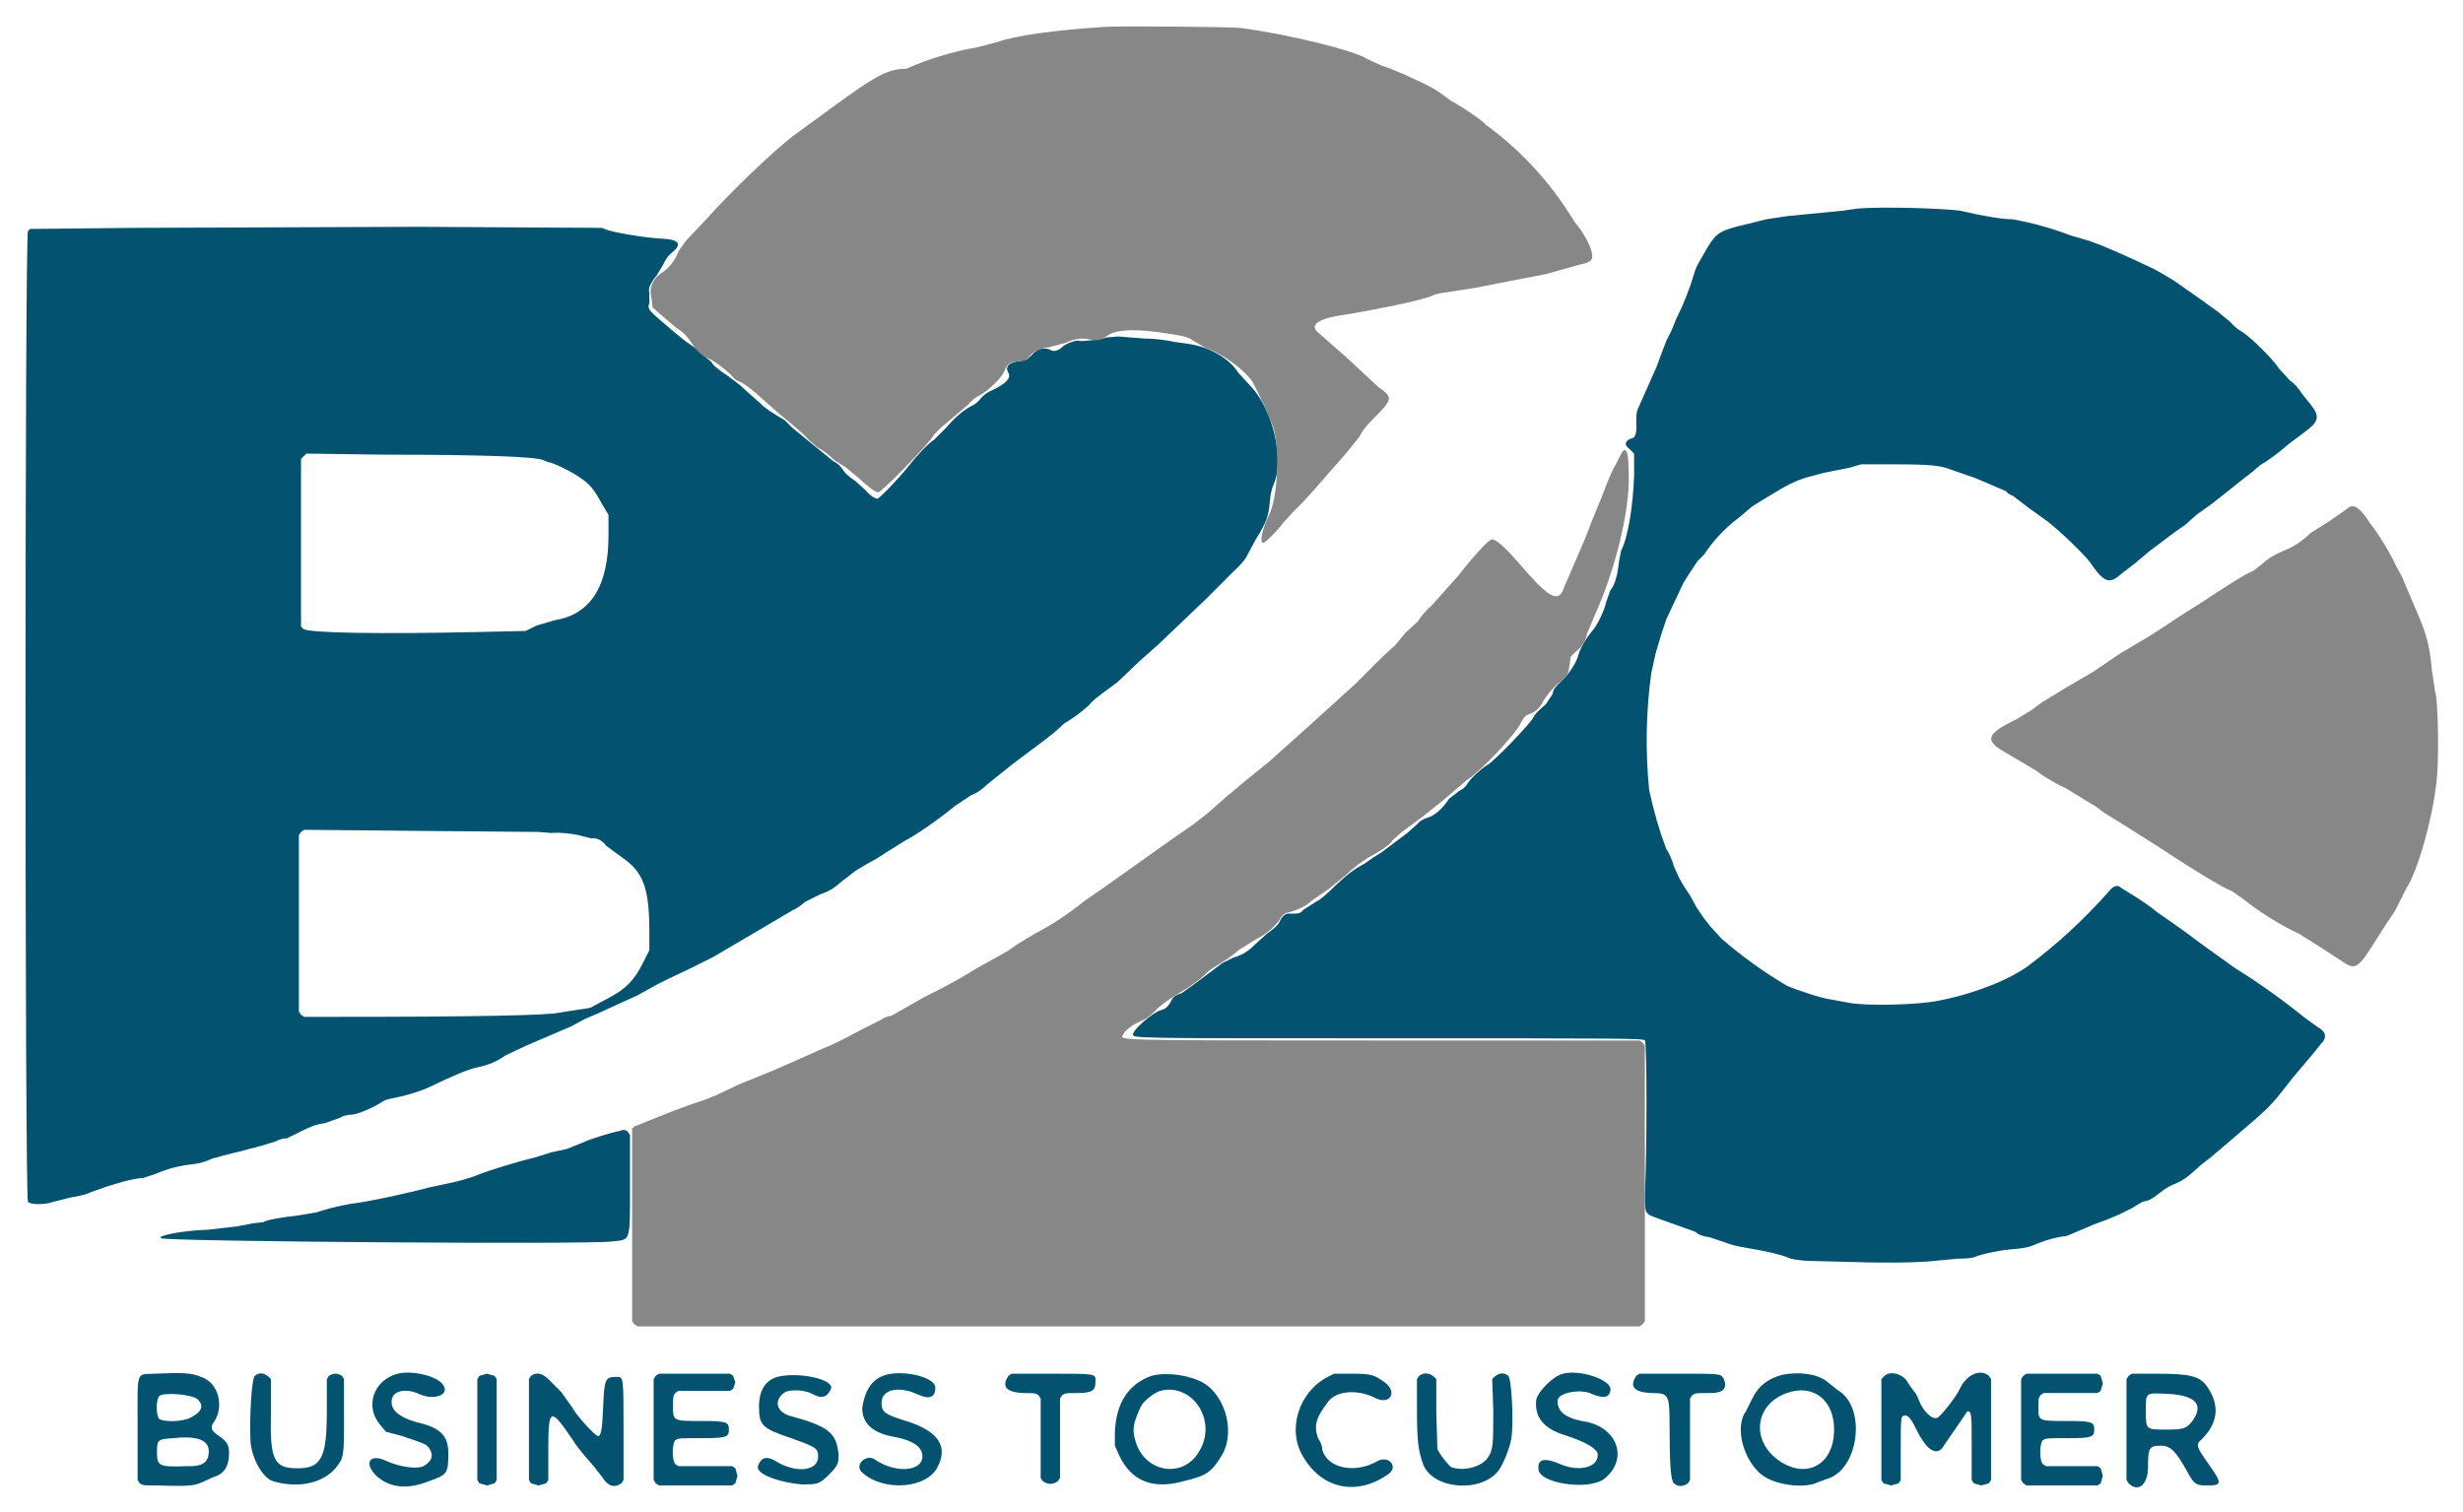
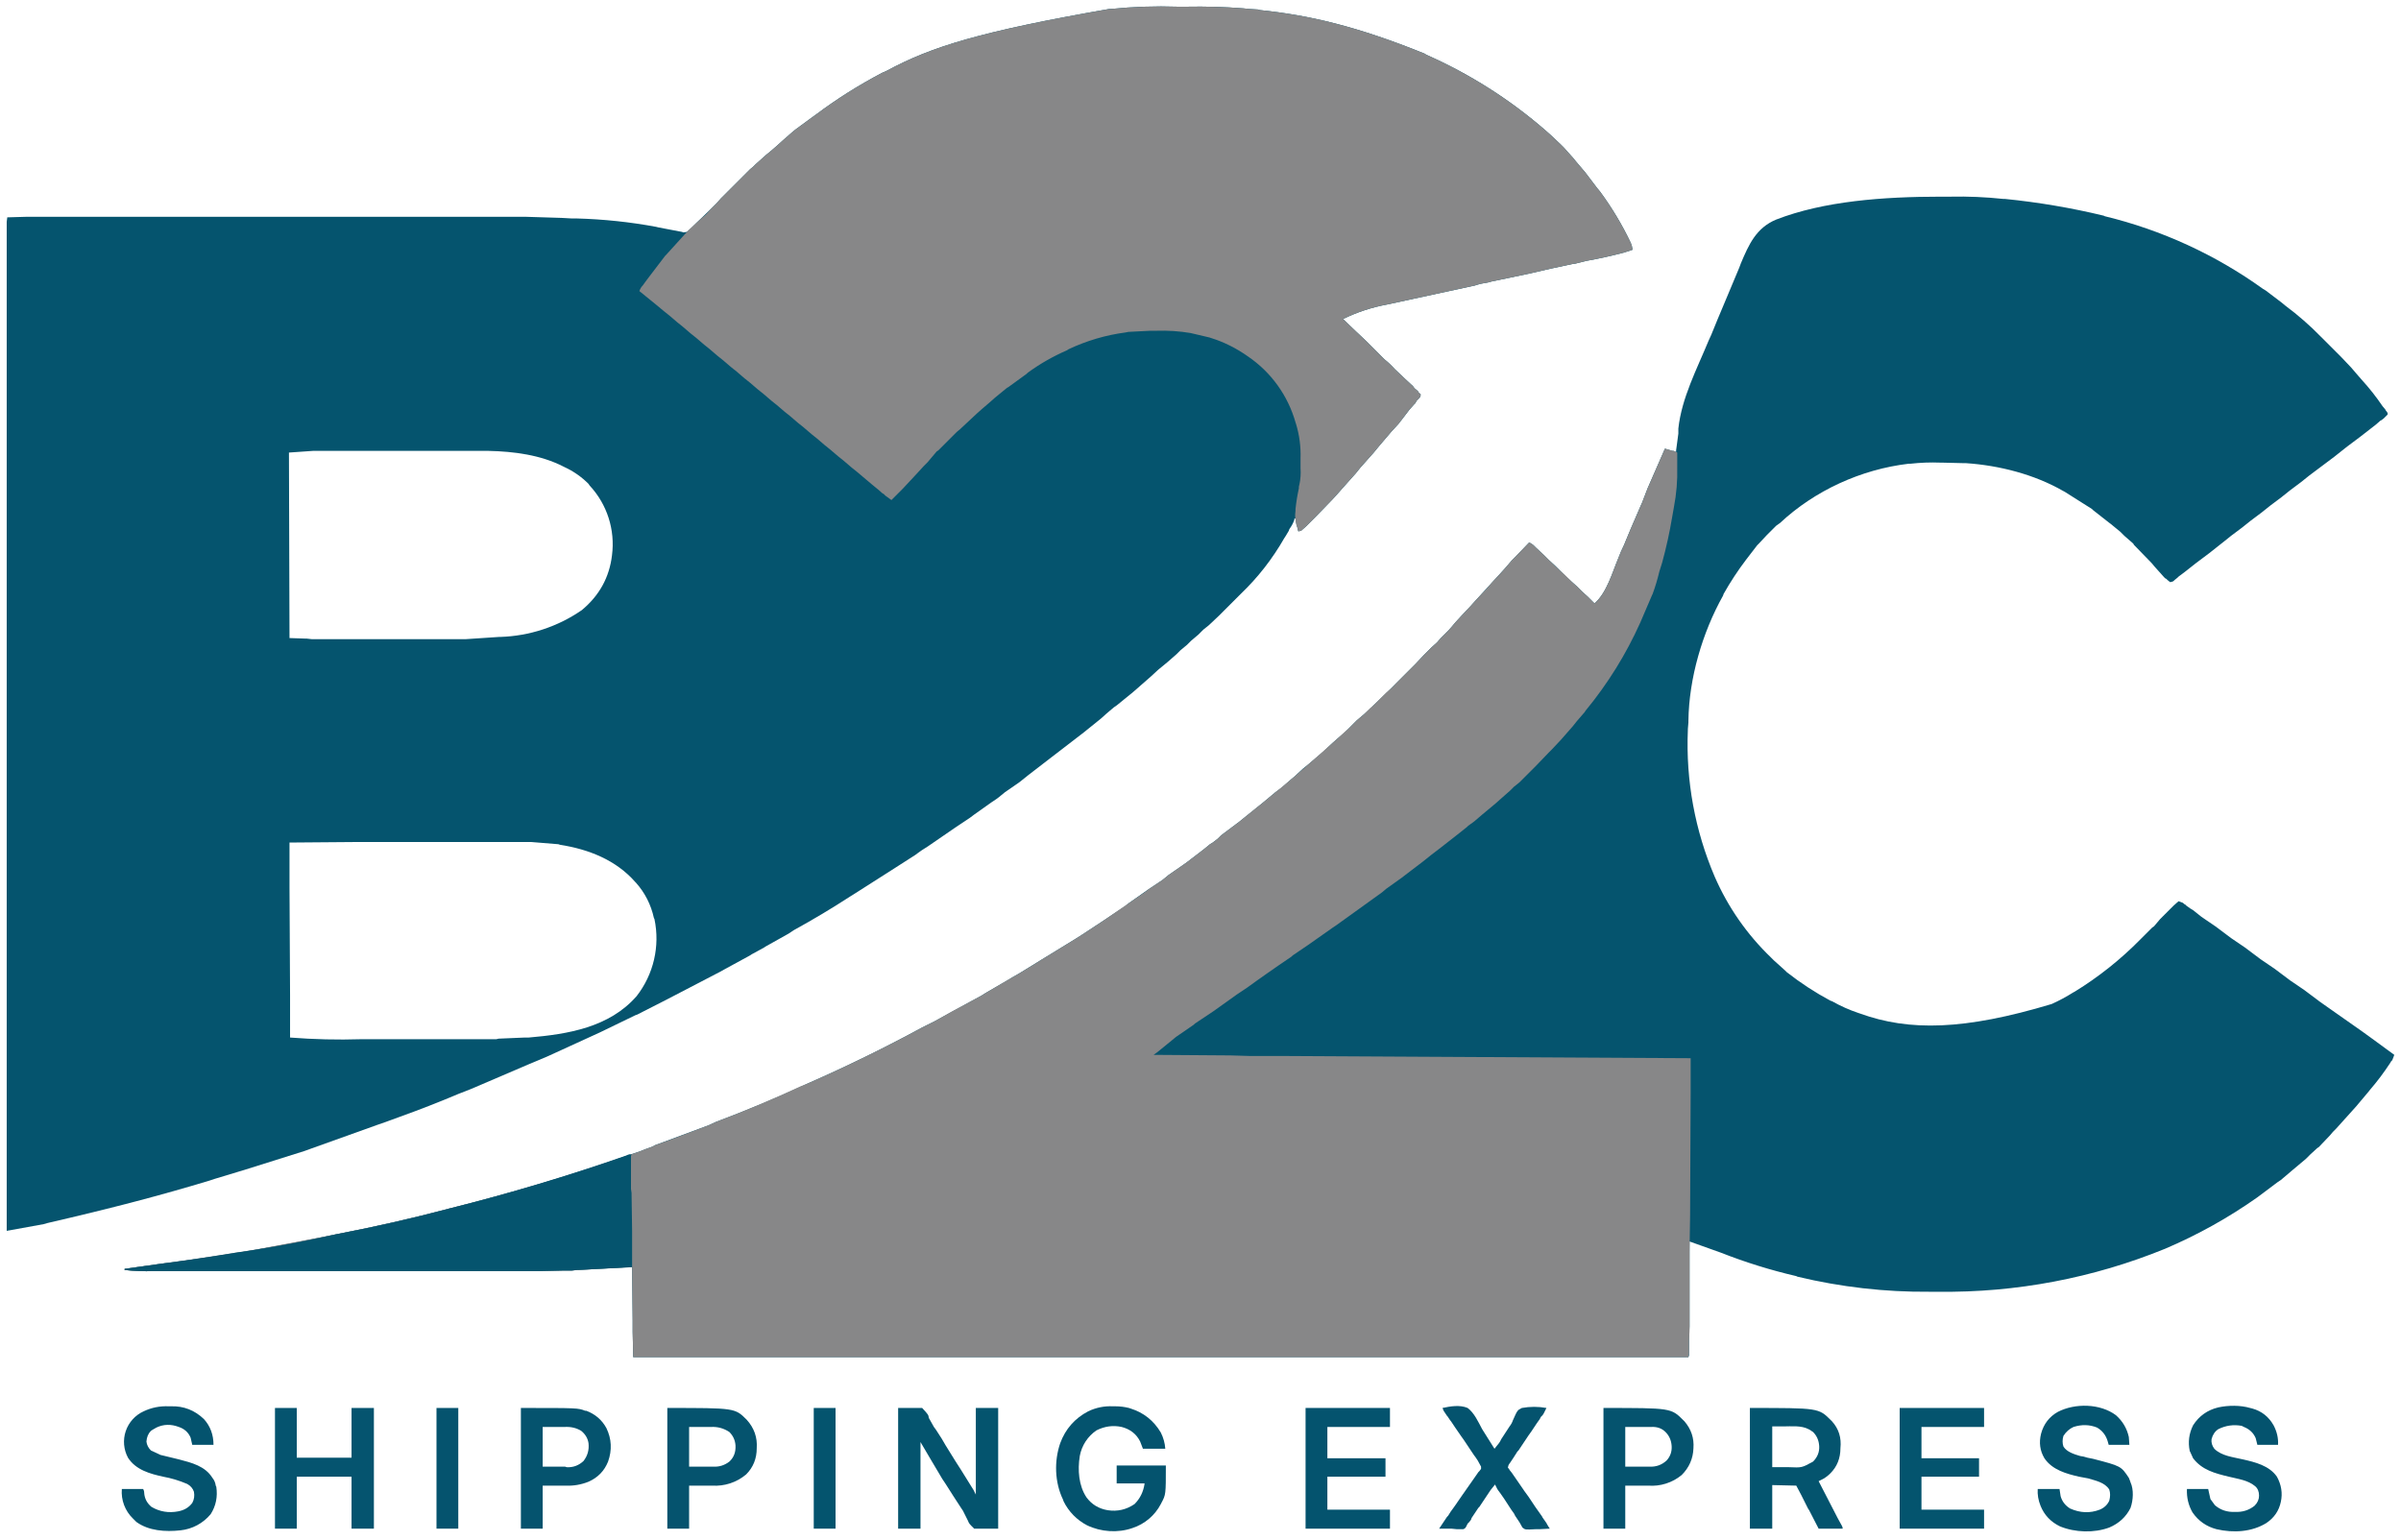
- <svg xmlns="http://www.w3.org/2000/svg" role="img" aria-label="B2C — Business to Customer" fill-rule="evenodd" viewBox="300 738 2291 1406">
-   <path fill="#03526F" d="m2028 932-14 2-51 5-20 3-16 4c-26 6-30 8-38 21-8 14-11 18-13 25a252 252 0 0 1-17 43l-4 10-5 10-5 13-4 11-16 36c-3 6-3 8-3 16q1 15-5 15-9 4-1 10l4 4v20c-1 30-6 59-12 70l-2 10q-2 20-8 27l-4 11c-1 6-8 22-13 27-6 7-12 18-13 23-2 7-9 18-17 25-5 5-6 6-7 11l-6 9c-9 8-10 9-12 13-5 8-38 42-43 44-5 3-14 11-18 17q-2 4-8 7l-9 7q-10 15-21 18-6 2-9 6l-9 8-12 9-12 9-8 5-7 5c-11 6-15 9-28 21q-13 13-18 15l-11 7c-4 4-4 4-13 4q-6-1-10 8-2 4-12 11l-12 11q-8 8-19 11l-10 5-28 21-10 7q-7 2-9 6-4 9-11 10c-8 3-25 18-25 22s-8 4 239 4c216 0 236 0 237 2 2 1 2 105 0 143 0 16 0 18 8 21l11 4 14 5 14 5q4 4 13 5l15 5q7 3 20 5 29 5 38 9c5 2 8 2 17 3l39 1c27 1 64 1 81-1l21-2q13 0 17-2c8-3 23-6 36-7 9-1 12-1 21-5q15-6 27-7l12-5 14-6 11-4 12-5 12-6 10-6c6-1 8-2 17-9q6-5 14-8c9-4 13-8 23-17l9-7 13-11 21-18c19-16 24-22 29-28l15-19 17-20 8-10q9-9-4-16l-11-8a658 658 0 0 0-66-47l-32-23-12-9-14-10-13-9q-11-9-26-18l-8-5q-5-5-12 4a498 498 0 0 1-75 69c-18 13-51 26-83 32-19 4-67 5-83 2l-16-3c-9-1-33-9-42-13a413 413 0 0 1-61-44l-10-11-7-9-6-9-6-11-6-9-4-7-5-11c-1-4-4-12-7-16l-5-14-4-13-4-15-3-13a461 461 0 0 1 2-109l4-18 5-17 5-15 16-34 7-11 6-9 6-6 5-7c8-11 20-22 27-27l13-11 13-8 15-9q14-8 27-11l11-3 10-2 15-3 10-3h31c33 0 43 1 53 5l23 8 28 12q2 3 6 4l13 10 18 13c10 7 36 32 41 39 13 19 18 21 29 11l13-10 13-11 12-9 12-9 10-7 10-9 14-10 14-11 15-12 9-7 7-6q12-7 27-20l16-12c12-9 13-14 4-25l-8-10q-5-8-11-12l-10-11c-6-9-25-28-34-34q-7-4-11-9l-12-10-21-15-20-14-10-6-9-5-17-8-18-8-14-6-11-4-17-5a300 300 0 0 0-54-15q-14 0-49-8c-14-2-70-4-95-2M424 950l-96 1-2 2c-3 3-3 899 0 903 2 3 16 3 24 0l16-4q13-2 19-5l14-5 10-3c6-2 18-5 24-5l12-4q16-7 35-9 9-1 17-5l11-3 16-4 19-5 13-4q6-3 11-3l10-5c12-6 17-8 25-9l14-5q5-3 12-3c6-1 18-6 26-11q4-3 10-4c11-2 25-6 34-10q35-17 46-19 15-3 26-11l19-9 42-18 13-7 14-6 13-6 22-10 18-10 12-6 17-8 24-12 73-43q5-2 12-8l14-7c9-3 13-6 20-12l13-10 10-6 9-5 11-7 16-10c10-5 33-21 46-32l15-10q8-3 15-10l25-20 16-12 12-9 9-7 10-9q12-7 23-17c4-5 7-7 26-21l21-20 17-15 44-42 27-27q10-9 13-16l7-13c10-16 12-22 13-34q1-12 4-18c10-24-2-71-22-91l-11-12c-8-13-26-24-46-27l-14-2c-4-1-16-3-27-3l-25-2-11 1c-5 2-24 4-25 3-2-1-11 2-15 5q-7 7-13 3-9-3-16 5c-5 5-5 5-12 6q-15 2-10 11 4 7-15 16-7 3-11 8t-9 7q-11 6-23 20l-11 11q-9 6-25 26c-7 9-26 29-28 29q-5-1-11-8l-10-9q-8-5-11-10t-9-8l-16-13-22-18-7-7q-19-11-23-16l-8-7-11-10-12-9c-5-3-14-10-14-12l-6-5-9-8-10-7-11-9-14-12c-8-7-10-9-8-14v-10q-2-5 7-16l6-10q3-7 8-11 15-12-10-13c-18-1-44-6-50-8l-5-2-170-1zm159 212-3 3v156l2 2c4 4 72 5 162 3l45-1 10-5 17-5q50-8 50-79v-19l-6-10c-8-15-12-19-21-25-7-5-25-14-29-14l-5-2c-7-3-53-5-147-5l-73-1zm-3 350-2 3v164l2 3 3 2h34q188 0 204-4l19-3q10-1 12-3l15-8c15-8 23-16 31-32l6-12v-18c0-40-6-55-25-68l-15-11q-6-8-14-7l-8-2c-5-2-23-4-29-3l-12-1-113-1-105-1zm297 278c-10 2-29 8-35 11l-15 6-14 3-16 5c-17 4-42 12-50 15-9 4-24 8-35 10l-14 3c-10 3-54 13-72 15q-17 3-32 8l-18 3c-11 1-29 4-31 6l-9 1-16 3-26 3c-27 1-49 6-44 8 4 3 398 6 419 3 18-2 17 2 17-54v-45l-2-3q-3-3-7-1m-433 226c-18 1-16-5-16 52v47l2 3c3 2 3 2 18 2 29 1 33 0 40-3l11-5q15-4 14-25c-1-6-2-8-12-15q-7-5-2-11c10-15 4-37-12-42-9-4-18-4-43-3m226 0c-23 6-31 31-16 48l5 6 15 4c21 7 23 8 25 11q7 10-5 17c-6 3-22 1-35-5-15-7-21 2-9 14q19 17 49 5c17-6 18-7 18-26 0-17-8-24-30-29q-27-8-22-23c3-7 15-8 25-3 16 7 31-1 20-11-8-7-28-11-40-8m1084 0c-9 2-23 16-25 24q-3 24 26 33 28 9 31 17c2 13-17 18-35 10q-21-9-20 4c-1 14 46 21 61 10 24-19 12-50-21-54q-24-5-22-20c2-7 23-10 32-5q17 7 17-5c-1-9-29-18-44-14m-1217 2c-3 3-5 38-4 61 1 15 11 34 21 37 23 7 46 2 58-12 8-10 8-10 8-49v-34l-2-3q-6-4-12 0l-2 3v30c0 43-5 53-27 53s-26-7-25-51v-32l-2-2q-7-6-13-1m209 0-2 3v94l2 3 7 2 7-2 2-3v-94l-2-3-7-2zm48 0-2 3v94l2 3 7 2 7-2 2-3v-28c0-40 2-40 23-9 4 7 15 19 20 25l7 9q8 13 18 6l2-3v-46c0-52 0-50-7-50-10 0-11 2-12 29-1 22-2 26-5 26-2 0-20-19-24-27l-10-14-10-10q-10-11-18-5m116 0-2 3v94l2 3 3 2h68l3-2 2-7-2-7-3-2h-50l-3-2c-3-4-3-18 0-22 3-2 3-2 24-2 24 0 26-1 26-8s-2-8-26-8c-26 0-26 0-26-14 0-8 0-9 2-12l3-2h48l3-2 2-6-2-6-3-2h-66zm209 1q-14 7-17 29 0 22 31 27 25 5 25 18c0 14-25 16-44 3-8-6-20 5-12 12 20 18 60 15 70-5q15-28-26-42c-23-7-26-9-26-18 0-12 15-16 33-8q17 8 17-6c0-11-36-18-51-10m119-1q-10 15 14 16c10 0 11 0 14 2l2 3v74l2 3q7 5 14 0l2-3v-74l2-3c3-2 4-2 13-2 15 0 18-2 18-11 0-7 1-7-41-7h-37zm133 0q-33 12-34 54v11l4 9q17 36 60 24c21-5 26-8 36-25 13-23 1-60-23-69-14-6-33-7-43-4m164 1c-27 14-38 49-23 74 18 31 51 37 80 16 9-7-1-18-12-11-20 11-45 6-50-11q0-5-4-11c-4-11-2-19 8-32 7-12 27-14 44-6 14 8 23-4 10-14-10-7-12-8-31-8h-16zm85-1-2 3v25c0 33 1 41 6 55 10 23 54 26 70 5 5-7 11-23 12-31 2-16 0-54-3-57q-6-5-13 1l-2 2 1 29c0 31 0 37-5 44-6 9-23 13-34 9-2-1-11-12-13-17l-1-34v-31l-2-2q-7-6-14-1m202 0q-10 15 14 16c16 0 17 1 17 30 0 36 1 51 4 54q6 5 13 0l2-3v-76l2-3c3-2 4-2 14-2q22 1 15-14c-3-4-3-4-42-4h-36zm136-1q-20 5-28 22l-6 12c-11 15-2 47 16 60 13 9 39 12 51 6l8-3c30-8 38-67 10-83l-10-8c-9-7-26-9-41-6m95 1-3 3v94l2 3 7 2 7-2 2-3v-28c0-31 0-32 4-32q4-1 10 12 14 28 24 19l24-35c4 0 4 3 4 34v30l2 3 7 2 7-2 2-3v-94l-2-3c-8-7-21-1-27 12-3 7-18 26-21 27-5 2-13-6-17-16q-2-6-5-9l-5-7c-4-9-17-12-22-7m129 0-2 3v94l2 3 3 2h66l3-2 2-7-2-7-3-2h-48l-3-2c-3-4-3-18 0-22 3-2 3-2 23-2 23 0 25-1 25-8s-2-8-26-8c-26 0-26 0-26-13 0-7 0-8 2-11l3-2h50l3-2 2-7-2-7-3-2h-66zm98 0-2 3v94l2 3c9 9 18 1 18-15 0-18 1-20 12-20 9 0 14 5 25 25 6 11 8 12 18 12 14 0 14-2 2-19s-13-19-7-24q23-23 5-49c-7-10-16-12-48-12h-22zm-1257 1q-17 5-17 28c0 17 3 20 30 29 22 8 25 9 25 17 0 14-21 16-40 4q-12-7-16 5c-2 7 18 15 41 17 14 0 16 0 25-9s9-11 9-19c-2-20-9-26-46-36-12-4-14-14-5-21 5-4 20-3 27 1q12 7 17-5c3-9-31-16-50-11m356 13c-6 2-16 10-18 15-7 15-8 21-5 31 8 30 44 36 59 11 18-28-5-65-36-57m583 2c-31 11-34 47-4 65 24 14 47 1 48-29 1-29-19-45-44-36m336 2c-2 3-2 3-2 15 0 17 0 17 19 17 17 0 19-1 25-9q14-21-20-24c-18-1-19-1-22 1m-1850 1c-3 4-3 17 0 21 4 3 21 3 29-1q16-8 7-17c-5-5-33-7-36-3m13 39c-14 1-15 1-15 13 0 13 2 14 28 13q19 1 20-11 3-19-33-15" />
-   <path fill="#878787" d="M1328 763c-47 3-83 8-100 14l-19 5a279 279 0 0 0-66 20c-17 0-28 6-69 36l-37 27c-19 15-56 50-81 78l-18 19-7 10q-4 11-13 18-16 10-12 25l1 9 8 7 14 12c8 5 10 8 15 15q6 10 16 14c5 2 19 13 22 17q2 3 8 5 7 4 19 15l17 15c10 8 23 19 26 23l8 7q9 5 16 12l11 7 12 10q14 13 18 13c3 0 45-43 50-51q3-5 14-14l19-16q6-7 11-9c9-5 20-16 23-22 3-8 5-9 14-10q7 0 10-5 6-7 18-8l15-4q13-6 23-3 8 2 15-3 11-9 48-4c27 4 27 4 33 8l12 7c16 5 41 24 45 35l4 8c2 5 8 15 8 18l4 9c8 18 6 70-3 86-5 10-9 25-5 25 2 0 12-10 19-19l10-11 8-8 11-12 13-15 15-17 13-16q4-8 12-16c20-20 20-21 6-31l-29-27-25-22q-18-13 28-19c28-5 59-11 74-16q6-3 15-4l26-4 67-13 32-9q12-2 11-8c0-7-8-22-16-31l-7-11a306 306 0 0 0-76-80c-3-4-24-18-32-22l-11-8c-6-5-43-22-54-25l-13-6c-12-8-73-23-118-29-8-1-113-2-126-1m480 397-2 4-3 6c-3 5-5 9-13 30l-9 22-7 18-6 14-13 30c-5 16-14 11-43-23q-20-23-25-21c-3 1-17 16-30 33l-25 28q-9 8-13 15l-12 11-9 11-12 11-25 25-43 39-38 34-21 17-18 15-17 15-14 11-16 11-69 49-16 11a282 282 0 0 1-47 31l-15 9-10 7-9 5-18 10c-21 13-33 19-51 28l-21 12-9 5q-6 1-10 4l-16 8-17 9-10 5-14 6-18 8-25 11-32 13-21 10-10 4-12 4-19 7-35 14-2 2v179l2 3 3 2h932l3-2 2-3v-256l-2-3-3-2h-239c-261 0-244 0-241-6 1-3 9-9 16-12q6-2 13-9c6-7 19-15 31-22l11-8 10-9q20-12 26-18l16-10q14-7 22-18 3-6 8-7 15-4 22-11l16-11 16-13c7-7 18-15 24-18 8-4 18-11 19-14l9-8 19-14 15-12 5-4 7-6 7-6 7-6c13-8 46-43 51-54q3-6 6-7 11-4 14-12c5-8 8-11 14-17 9-6 10-9 11-18l1-7 5-5q9-7 10-16l8-19c18-40 32-95 31-129q0-32-7-20m677 50-7 5-13 9-16 10q-11 11-24 16-14 6-20 12l-9 7c-8 3-29 17-49 30l-19 12-15 10-14 9-27 16-25 17-24 14-23 14-11 8-13 8c-29 14-31 20-9 32l27 16c9 7 22 14 27 16l18 11 10 6 8 6 21 13 30 19c27 18 61 39 68 41l10 7a274 274 0 0 0 53 33l19 12 20 13c13 9 15 8 33-21l7-11 10-15 10-20c11-17 24-63 28-97 3-19 2-79-1-87l-3-20c-2-21-4-31-14-54l-14-33-5-9a230 230 0 0 0-25-41q-12-19-19-14" />
+ <svg xmlns="http://www.w3.org/2000/svg" role="img" aria-label="B2C Shipping Express" viewBox="240 192 4296 2756">
+   <path fill="#05546E" d="M2347 204h16q51-1 102 3l9 1 17 1 3 1c88 9 174 29 295 78l3 2a847 847 0 0 1 214 136l9 8 17 16 6 6 17 19 4 5 11 13 6 7 22 29 5 6a560 560 0 0 1 55 92l1 3 1 3 1 6-12 4-3 1q-34 9-68 15l-20 5h-2l-42 9-39 9-67 14-3 1-16 3-7 2-3 1-157 34a304 304 0 0 0-79 26l23 22 18 17 17 17 16 16q10 8 19 18l18 17 14 13 3 4 6 5 1 2 4 4q0 4-3 7l-2 2-2 2-3 5-2 2-8 9-13 17-7 9-12 13-23 27-9 11-24 27-8 10-25 28-7 8-10 11-31 32-3 3-13 13-9 8-5 1-2-8-1-2-2-13h-2v2q-3 9-9 17l-1 3-6 10-2 3q-32 56-78 100l-8 8-6 6-4 4-13 13-8 8-18 17-10 8-9 9-13 11-7 7-12 10-7 7-16 14-17 14-13 12-8 7-24 21-16 13-11 9-4 3-3 2-13 11-10 9-31 25-13 10-52 40-35 27-15 12-26 18-11 9-4 3-9 6-31 22-8 6-27 18-48 33-11 7-7 5-4 3-39 25-69 44-8 5a1611 1611 0 0 1-102 61l-9 6-41 23-3 2-22 12-3 2-44 24-9 5-98 51-51 26-3 1-64 31-94 43-31 13-105 45-23 9q-52 22-105 41l-33 12-3 1-3 1-120 43-11 4-108 34-10 3-43 13-9 3c-86 26-173 49-290 76l-7 2-66 12V589l1-8 35-1h892l65 2 18 1h9q72 2 142 15l4 1 42 8 3 1 6-1 6-5 3-3 2-2 6-6 26-25 10-10 8-9 14-14 2-2 6-6 7-7 7-7 3-3 13-13 6-5 2-2 2-2 19-17 5-4 14-12 11-10 16-14 6-5 30-22 7-5q56-42 119-75l7-3c81-44 170-71 399-111h3q60-6 119-4M802 999h-2l-43 3 1 332 29 1h2l9 1h275l60-4h2a272 272 0 0 0 146-48q47-39 54-98a154 154 0 0 0-40-125l-2-3q-19-19-43-30l-2-1c-41-21-89-27-134-28zm-44 701v80l1 193v76q64 5 127 3h242l4-1 47-2h7c70-6 144-18 193-74a168 168 0 0 0 32-138l-1-2q-8-36-32-63l-1-1c-35-40-84-59-135-67l-3-1-49-4H882z" />
+   <path fill="#05546E" d="M3713 544h17q47-1 94 4h3q90 9 177 30l2 1a813 813 0 0 1 283 130l5 3 29 22 6 5a535 535 0 0 1 64 56l8 8 17 17 11 11 18 19 12 14 7 8a424 424 0 0 1 37 47l5 6 1 2q4 4 3 7l-7 7-4 3-2 1-8 7-27 21-24 18-24 19-24 18-20 15-15 12-20 15-15 12-20 15-15 12-20 15-15 12-20 15-15 12-24 19-24 18-19 15-12 9-2 2-5 4-2 2-2 1-4 1-5-4-2-2-2-1-2-2-17-19-5-6-32-33-1-2-16-14-7-7-17-14-4-3-28-22-2-2-49-31-2-1c-52-30-115-46-174-50h-3l-41-1h-3q-26-1-53 2h-3c-85 10-168 48-230 106l-7 5-14 14-3 3-14 15-3 3-20 26q-22 29-40 61l-1 3c-37 66-61 148-62 224v3l-1 12v2a602 602 0 0 0 48 262 449 449 0 0 0 101 145l5 5 20 18 3 3q37 29 78 51l3 1q23 13 47 21l3 1c88 32 187 30 343-17q20-9 39-21l2-1a619 619 0 0 0 118-94l3-3 5-5 8-8 5-5 3-2 11-13 8-8 2-2 3-3 6-6 3-3 2-2 9-8 8 3 2 2 2 1 2 2 7 5 5 3 15 12 25 17 28 21 25 17 28 21 25 17 28 21 25 17 28 21 27 19 47 33 18 13 41 30-3 8-1 2-2 2-1 2q-17 26-36 48l-4 5-16 19-5 6-36 40-4 4-2 2-5 6-20 21-3 2-12 11-8 8-25 21-20 17-6 4-32 24-4 3a890 890 0 0 1-165 92 1039 1039 0 0 1-406 77h-16q-119 1-236-27l-2-1q-69-16-135-42l-56-20v152l-1 21v31l-1 3H1373l-1-45v-21l-1-95h-7l-89 5h-2l-10 1h-14l-43 1H515q-26 1-52-2v-2l64-9a3427 3427 0 0 0 280-46l5-1 30-6q98-19 195-44l7-2a3657 3657 0 0 0 319-95l24-8 2-1 8-3 11-4 3-2 97-36 13-6a2316 2316 0 0 0 167-70 2699 2699 0 0 0 202-99l22-11 84-46 8-5 43-25 3-2 14-8 39-24 62-38 11-7 35-23 3-2 39-26 6-5 34-24 27-18 11-9 26-18 7-5 30-23 11-9 5-3 9-7 2-2 4-4 12-9 20-15 41-33 24-20 11-8 17-15 6-5 15-14 10-8 26-22 17-16 9-8 13-11 7-7 15-15 13-11 12-11 5-5 23-22 17-17 4-4 8-8 10-10 8-8 4-4 16-17 13-13 10-9 7-8 2-2 12-12 7-8 5-6 11-12 16-17 9-10 53-58 12-14 6-6 25-26q5 2 9 6l2 2 2 2 14 13 8 8 12 11 9 9 8 8 12 11 10 9 9 9 10 9 12 12c22-19 32-56 43-82l4-10 6-13 12-29 19-44 1-2 10-26 31-71 13 4h2l5 2v-3l4-30v-9c6-55 33-106 54-157l5-11 11-27 8-19 31-74 3-8c14-33 27-63 63-78 85-33 191-41 295-41" />
+   <path fill="#878788" d="m3219 995 14 4h2l6 3v26a333 333 0 0 1-6 72l-3 17q-7 42-18 82l-5 16q-5 21-12 40l-1 2-21 49q-38 85-98 158l-2 3-13 15-8 10-21 24-16 17-5 5-25 26-6 6-4 4-2 2-16 16-10 8-7 7-17 15-9 8-24 20-14 12-11 8-2 2-10 8-37 29-17 13-15 12-21 16-17 13-28 20-7 6-82 59-6 4-44 31-28 19-2 2-22 15-23 16-17 12-18 13-18 12-42 30-33 22-2 2-32 22-6 5-27 22-7 5 138 1 34 1h58l731 4v63l-1 219-1 65v141l-1 20v20l-1 7H1373l-1-45v-21l-1-95h-7l-89 5h-2l-10 1h-15l-42 1H515q-26 1-52-2v-2l64-9q68-9 135-20l27-4 96-18 22-4 5-1 30-6a2822 2822 0 0 0 202-46 3670 3670 0 0 0 343-103l2-1 8-3 11-4 3-2 28-10 69-26 13-6a2185 2185 0 0 0 150-63l17-7a2757 2757 0 0 0 202-99l22-11 30-17 54-29 8-5 46-27 14-8 18-11 5-3 16-10 62-38 11-7 35-23 3-2 45-31 32-22 2-2 27-18 11-9 26-18 7-5 30-23 11-9 5-3 9-7 2-2 4-4 12-9 20-15 32-26 9-7 24-20 10-8 18-15 6-5 50-44 18-16 9-8 13-12 7-6 15-15 13-11 11-11 6-5 22-22q10-8 18-17l4-4 8-8 10-10 8-8 4-4 16-17 10-10 3-3 10-9 7-8 2-2 12-12 7-8 5-6 11-12 16-17 9-10 13-14 4-4 13-15 15-16 8-9 12-14 6-6 25-26q5 2 9 6l2 2 2 2 14 13 8 8 21 20 8 7 12 12 10 9 9 9 10 9 12 12c22-19 32-56 43-82l4-10 6-13 12-29 20-46 10-26zm-872-791h16q51-1 102 3l9 1 17 1 3 1c88 9 174 29 295 78l3 2a847 847 0 0 1 214 136l9 8 17 16 6 6 17 19 4 5 11 13 6 7 22 29 5 6a560 560 0 0 1 55 92l1 3 1 3 1 6-12 4-3 1q-34 9-68 15l-20 5h-2l-42 9-39 9-67 14-3 1-16 3-7 2-3 1-157 34a304 304 0 0 0-79 26l23 22 18 17 17 17 16 16q10 8 19 18l18 17 14 13 3 4 6 5 1 2 4 4q0 4-3 7l-2 2-2 2-3 5-2 2-8 9-13 17-7 9-12 13-23 27-9 11-24 27-8 10-25 28-7 8-10 11-31 32-3 3-13 13-9 8-5 1-2-8-1-2q-4-14-2-27v-3q2-19 6-37v-3l1-4q3-14 2-29v-18q1-31-8-61l-1-3a213 213 0 0 0-85-118q-31-22-66-33l-3-1-34-8q-30-5-61-4h-11l-39 2-5 1q-53 7-102 30l-3 2q-37 16-70 40l-2 2-33 24-2 1-22 18-9 8-14 12-9 8-30 28-6 5-28 28-5 5-3 2-11 13-5 6-7 7-11 12-13 14-14 15-15 15-5 5-11-8-3-3-2-1-8-7-11-9-26-22-10-8-14-12-10-8-14-12-10-8-14-12-10-8-14-12-10-8-14-12-10-8-14-12-10-8-14-12-10-8-14-12-10-8-14-12-10-8-14-12-10-8-14-12-10-8-14-12-10-8-14-12-10-8-14-12-10-8-12-10-32-26q2-6 6-10l8-11 32-42 2-2 39-43 3-3 23-21 6-5 9-10 10-10 8-9 14-14 2-2 6-6 7-7 7-7 3-3 13-13 6-5 2-2 2-2 19-17 5-4 14-12 11-10 16-14 6-5 30-22 7-5q56-42 119-75l7-3c81-44 170-71 399-111h3q60-6 119-4" />
+   <path fill="#05546E" d="m1371 2259-2 1v60l1 7 1 68v65l-96 5h-2l-10 1h-15l-42 1H515q-26 1-52-2v-2l64-9q68-9 135-20l27-4a2274 2274 0 0 0 153-29 2822 2822 0 0 0 202-46 3670 3670 0 0 0 317-95l2-1 3-1z" />
+   <path fill="#04546E" d="M1847 2712h43c11 12 11 12 12 18l9 16 3 4 2 3 9 14 7 12 18 29 9 14 23 37 4 8v-155h40v216h-43c-9-9-9-9-11-14l-9-18-4-6-13-20-14-22-6-9-16-27-3-5-20-34v155h-40zm1524 0c123 0 123 0 145 22l2 2q18 20 15 48 0 27-18 45-8 8-17 12l-2 1-2 1 17 33 1 2 16 31c9 16 9 16 9 19h-43l-17-33-2-3-4-8-8-16-9-17-43-1v78h-40zm40 33v73h30c23 1 23 1 43-10q12-12 11-28-1-15-11-25l-6-4-2-1c-13-7-31-5-45-5z" />
+   <path fill="#04536E" d="M2231 2709h4q13 0 25 3l3 1q35 11 54 43 7 14 8 29h-40l-5-13q-10-20-33-26-23-5-45 6a71 71 0 0 0-30 46c-4 25-2 53 12 74q14 19 38 23 26 4 48-11 15-15 18-37h-50v-32h88c0 52 0 52-8 67l-1 2a88 88 0 0 1-51 43c-26 9-56 7-81-5a96 96 0 0 1-42-43l-1-3c-15-31-16-69-5-101q14-38 50-57 21-10 44-9" />
+   <path fill="#05546F" d="M732 2712h39v89h98v-89h40v216h-40v-93h-98v93h-39z" />
+   <path fill="#04536E" d="m4266 2712 4 1q25 7 38 30 9 17 8 35h-37l-3-12q-6-14-21-20l-2-1-2-1q-22-4-42 6-9 6-12 18-1 9 5 17c13 13 34 15 51 19 22 5 47 11 61 31q12 22 7 45-5 24-26 38c-26 16-59 18-89 11q-27-7-43-30-11-19-10-42h38l4 18 8 11q15 13 36 12 20 1 35-11 8-8 8-18 0-11-7-17c-13-11-31-13-47-17-25-6-48-12-64-33l-5-11-1-2q-5-24 6-46 16-25 45-32c18-4 40-4 57 1m-3724-3h4q34-1 59 23 17 19 17 46h-38l-3-13q-6-14-21-19-21-8-40 1l-7 4-3 2q-7 7-8 19 1 9 8 16l15 7 2 1 33 8c23 6 47 12 60 33q5 6 6 14l1 2q4 27-10 49a81 81 0 0 1-54 29c-27 3-57 1-79-15l-4-4-2-2a66 66 0 0 1-20-53h38q2 3 2 7 1 15 13 25 22 13 48 8 16-3 25-15 5-9 3-20-3-9-12-14-21-9-43-13c-23-5-49-12-63-34a60 60 0 0 1 28-83q21-10 45-9m3484 16q18 16 23 39l1 14h-37l-2-7q-5-16-19-24-20-8-42-1-11 5-18 16-3 10 0 19c6 10 20 14 30 17l6 1 7 2 10 2c50 13 50 13 64 34l2 5 1 3c6 13 5 32 0 46q-12 24-38 35c-27 10-61 9-88-2q-25-12-35-37-6-15-5-30h39l2 13q4 14 17 22 27 12 53 2 12-5 17-16 3-11 0-20c-8-13-25-16-38-20l-16-3c-22-5-48-12-62-33q-12-20-6-44 7-26 30-39c31-16 76-15 104 6m-1450-13h151v34h-112v56h104v33h-104v59h112v34h-151z" />
+   <path fill="#04546E" d="M3639 2712h151v34h-112v56h103v33h-103v59h112v34h-151z" />
+   <path fill="#05536E" d="M3109 2712c121 0 121 0 143 22l2 2q18 21 16 48-1 28-21 48a84 84 0 0 1-60 19h-41v77h-39zm39 34v71h43q18 1 31-11 10-11 9-26t-11-25-26-9zm-1714-34c121 0 121 0 142 21q20 22 18 51 0 28-19 47a86 86 0 0 1-61 20h-41v77h-39zm39 34v71h43q16 1 29-9 12-11 11-29-1-14-11-24-15-10-33-9zm-301-34c102 0 102 0 115 5h2q24 9 36 31 14 29 3 60-10 25-35 36-20 8-41 7h-41v77h-39zm39 34v71h40l3 1q17 1 30-11 11-14 9-32-2-13-13-22-13-8-30-7z" />
+   <path fill="#04536E" d="M2821 2712c14-3 31-6 45 0 12 9 19 25 26 38l22 35 8-10 2-3 2-4 15-23q4-5 6-11c8-18 8-18 16-22q22-4 44 0l-5 10-2 3-3 3-2 4-5 7-10 15-5 7-2 3-8 12-6 9-2 3-2 2-7 11-6 9c-3 4-3 4-4 9l2 2 1 2 4 5 20 29 2 3 8 11 12 18 12 17 1 2 7 10 1 2 3 5 2 3-19 1h-7c-18 1-18 1-23-3l-5-9-4-6-4-6-2-4-5-7-13-20-7-10-3-4-2-3-1-2-3-6-8 10-20 30-2 2-12 18-1 3-3 4-1 1-2 2-1 2-1 2q-2 5-6 6h-11l-10-1h-22l14-21 2-2 5-8 3-4 5-7 11-16 14-20 14-20 2-3 2-2 3-4v-4l-6-11-4-6-3-4-6-9-12-18-5-7-11-16-6-9-3-4-4-6-1-1-6-9z" />
+   <path fill="#04546E" d="M1696 2712h39v216h-39z" />
+   <path fill="#05536E" d="M1021 2712h39v216h-39z" />
</svg>
